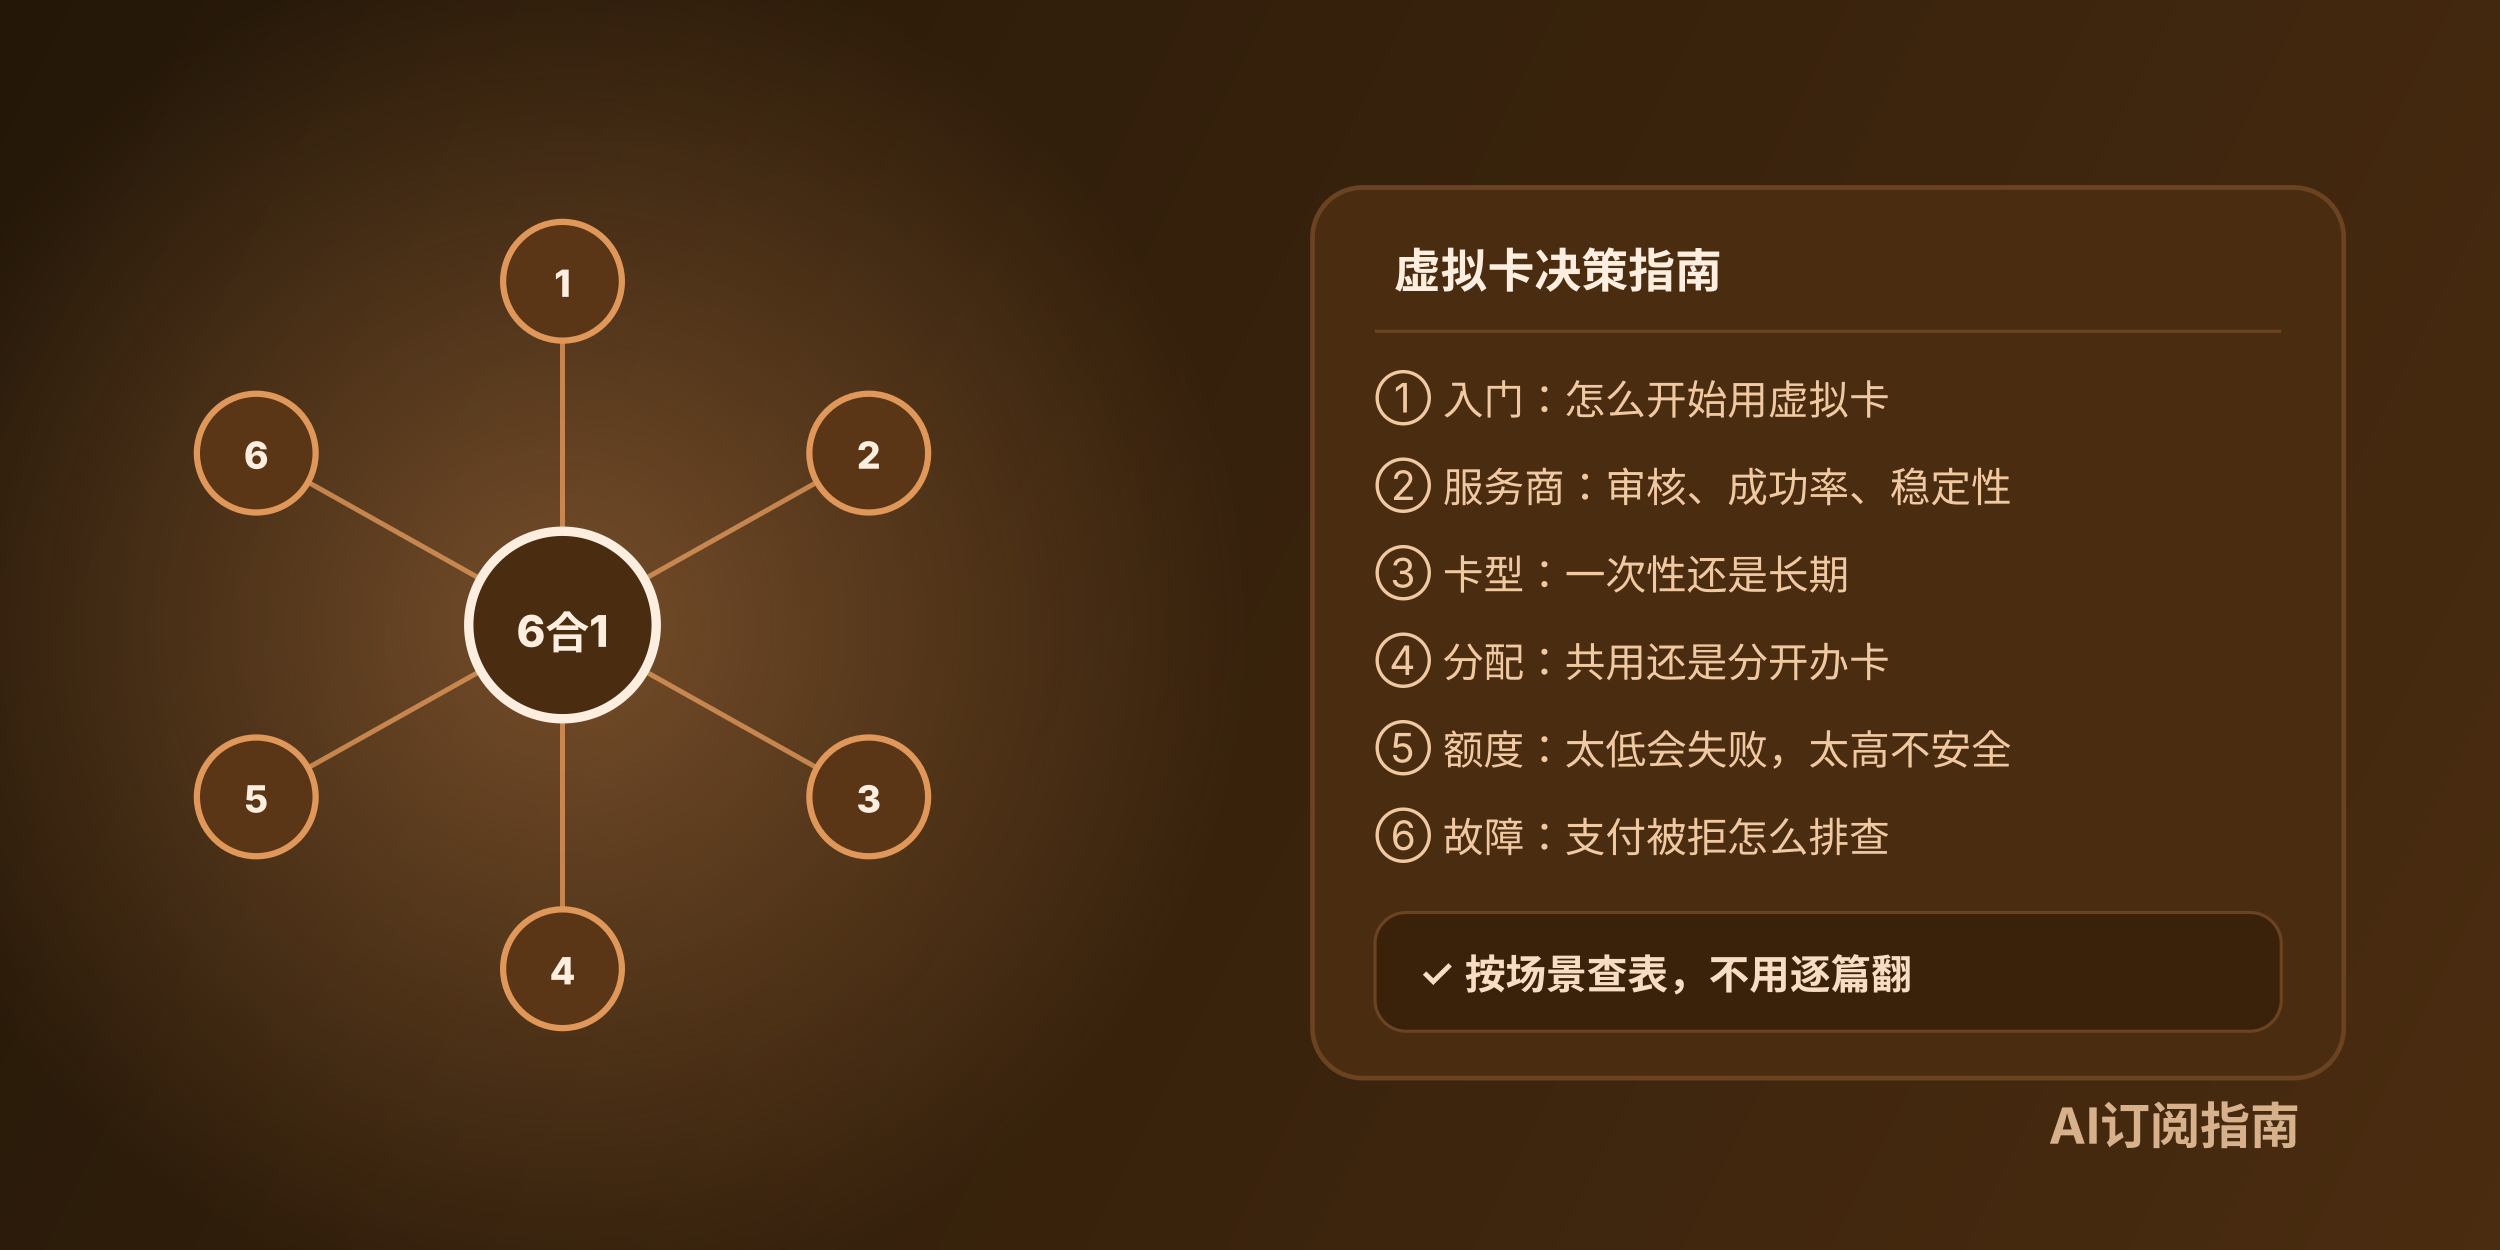
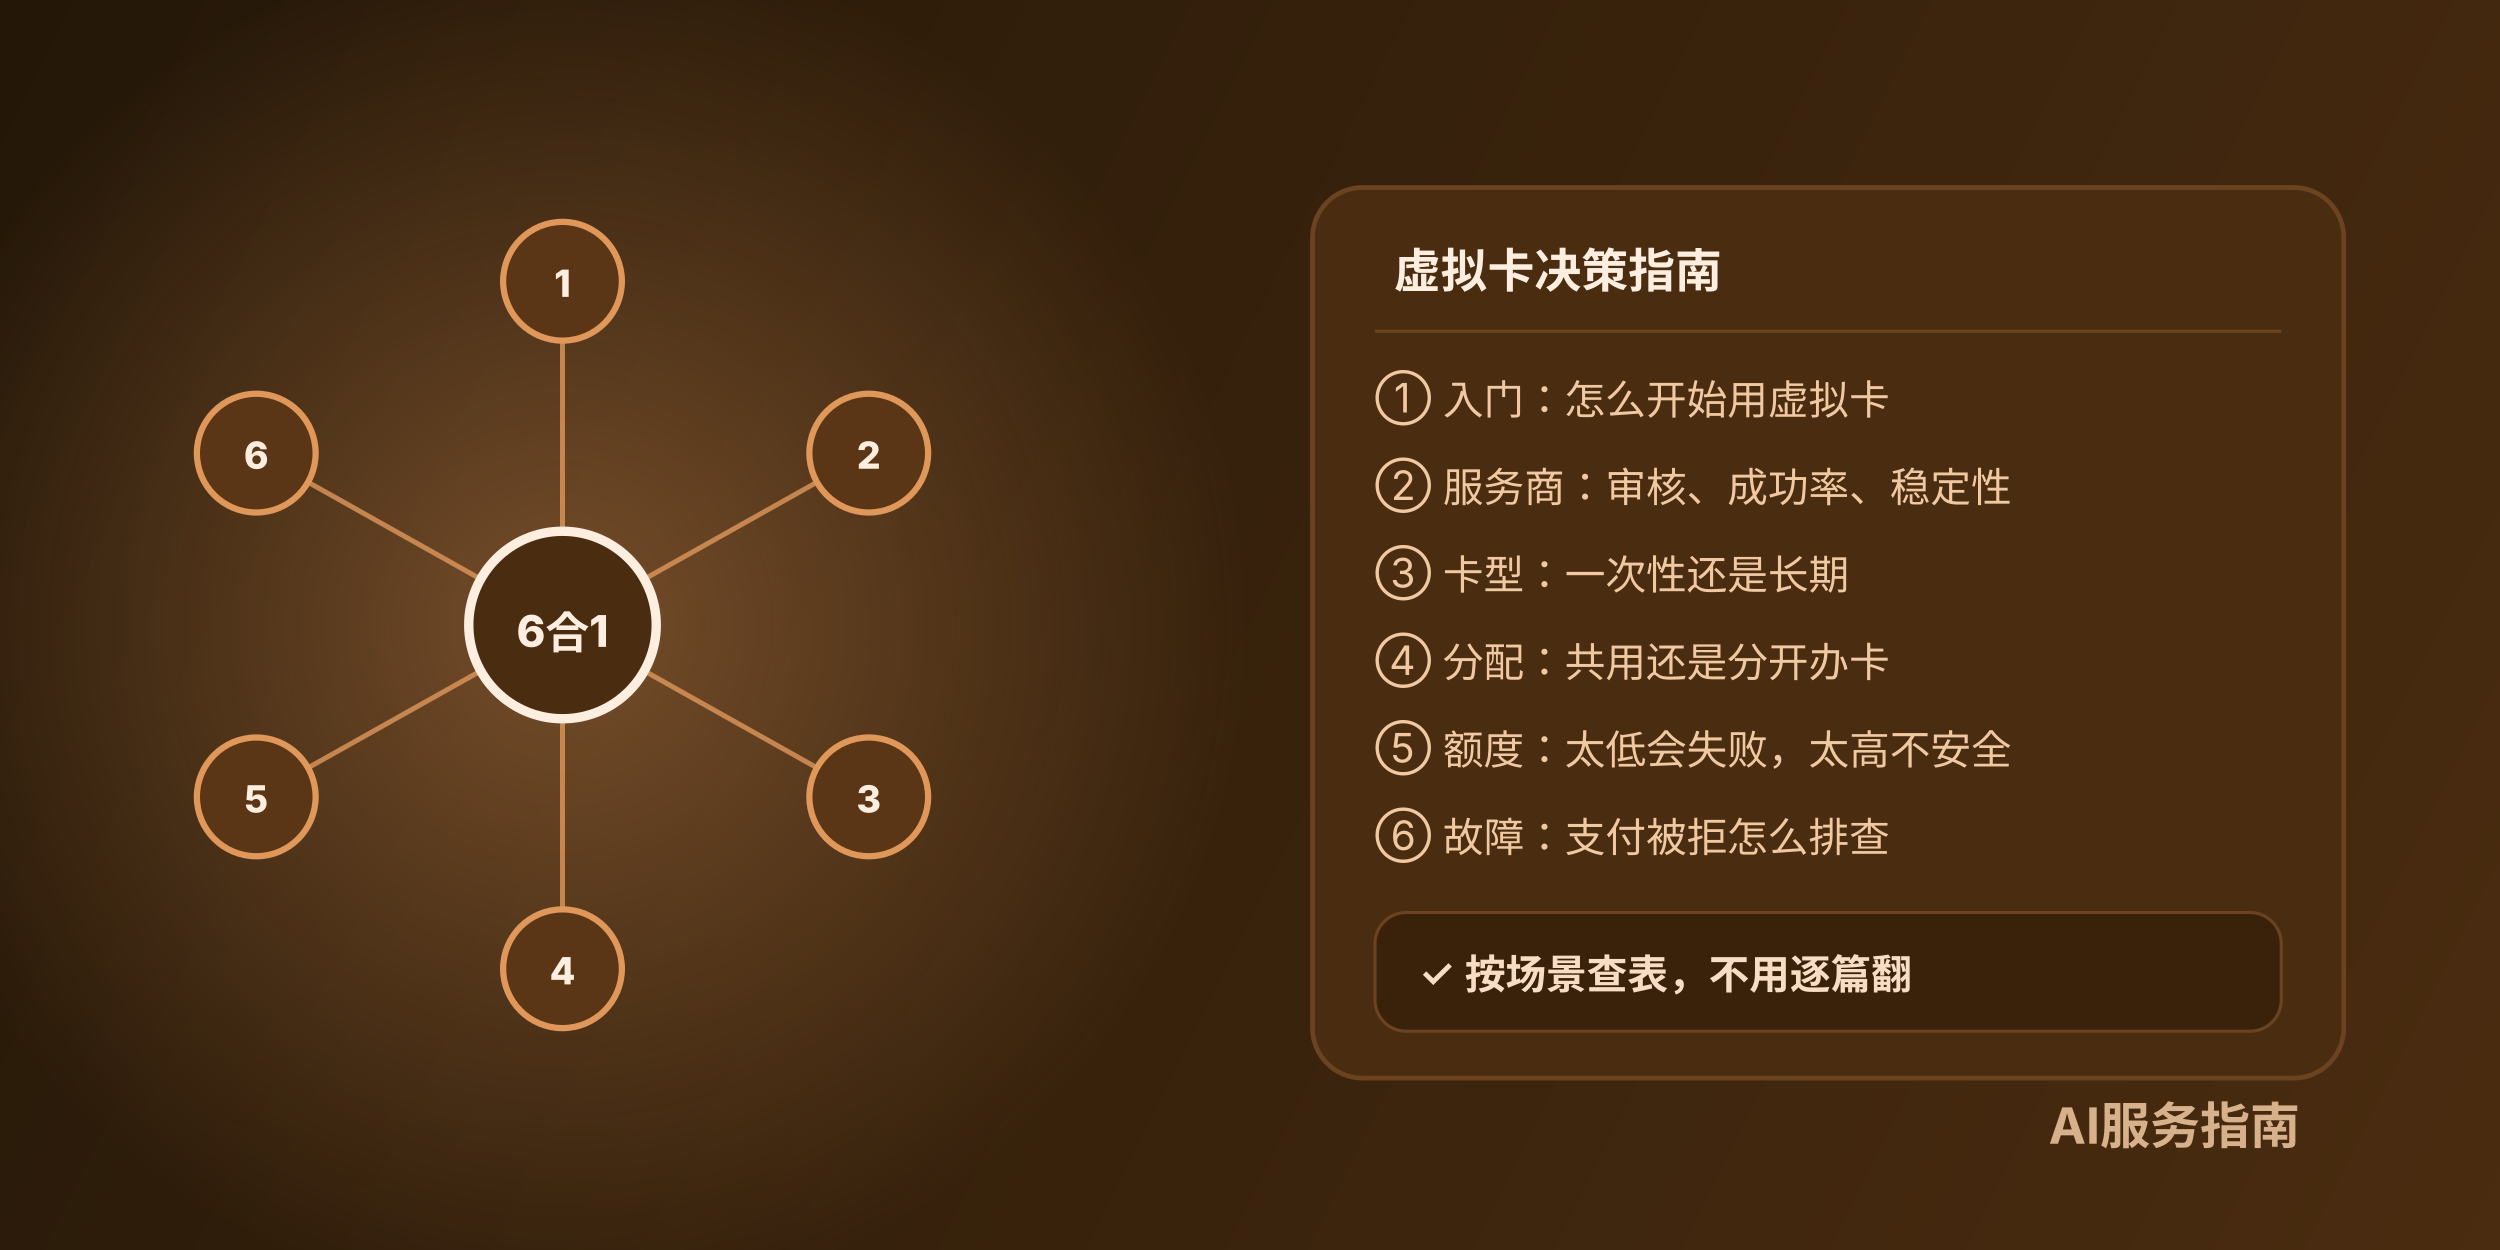
<svg xmlns="http://www.w3.org/2000/svg" viewBox="0 0 800 400" role="img" aria-label="AI订阅虚拟卡怎么选类型额度分配一次理清封面图">
  <defs>
    <linearGradient id="bgGradHub" x1="0" y1="0" x2="800" y2="400" gradientUnits="userSpaceOnUse">
      <stop offset="0" stop-color="#241708" />
      <stop offset="1" stop-color="#4a2c10" />
    </linearGradient>
    <radialGradient id="glowHub" cx="180" cy="200" r="220" gradientUnits="userSpaceOnUse">
      <stop offset="0" stop-color="#e0975a" stop-opacity="0.4" />
      <stop offset="1" stop-color="#e0975a" stop-opacity="0" />
    </radialGradient>
  </defs>
  <rect width="800" height="400" fill="url(#bgGradHub)" />
  <rect width="800" height="400" fill="url(#glowHub)" />
  <g stroke="#e0975a" stroke-width="1.6" opacity="0.8" fill="none">
    <line x1="180" y1="200" x2="180" y2="90" />
    <line x1="180" y1="200" x2="278" y2="145" />
    <line x1="180" y1="200" x2="278" y2="255" />
    <line x1="180" y1="200" x2="180" y2="310" />
    <line x1="180" y1="200" x2="82" y2="255" />
    <line x1="180" y1="200" x2="82" y2="145" />
  </g>
  <circle cx="180" cy="200" r="30" fill="#4a2c10" stroke="#fdeee0" stroke-width="3" />
  <text x="180" y="207" text-anchor="middle" font-family="-apple-system, 'Segoe UI', 'PingFang SC', 'Microsoft YaHei', sans-serif" font-size="14" font-weight="800" fill="#fdeee0">6合1</text>
  <g font-family="-apple-system, 'Segoe UI', 'PingFang SC', 'Microsoft YaHei', sans-serif" font-size="12" font-weight="800" fill="#fdeee0">
    <circle cx="180" cy="90" r="19" fill="#5a3616" stroke="#e0975a" stroke-width="2" />
    <text x="180" y="95" text-anchor="middle">1</text>
    <circle cx="278" cy="145" r="19" fill="#5a3616" stroke="#e0975a" stroke-width="2" />
    <text x="278" y="150" text-anchor="middle">2</text>
    <circle cx="278" cy="255" r="19" fill="#5a3616" stroke="#e0975a" stroke-width="2" />
    <text x="278" y="260" text-anchor="middle">3</text>
    <circle cx="180" cy="310" r="19" fill="#5a3616" stroke="#e0975a" stroke-width="2" />
    <text x="180" y="315" text-anchor="middle">4</text>
    <circle cx="82" cy="255" r="19" fill="#5a3616" stroke="#e0975a" stroke-width="2" />
    <text x="82" y="260" text-anchor="middle">5</text>
    <circle cx="82" cy="145" r="19" fill="#5a3616" stroke="#e0975a" stroke-width="2" />
    <text x="82" y="150" text-anchor="middle">6</text>
  </g>
-   <text x="736" y="366" text-anchor="end" font-family="-apple-system, 'Segoe UI', 'PingFang SC', 'Microsoft YaHei', sans-serif" font-size="16" font-weight="700" fill="#f0c9a2" opacity="0.85">AI订阅指南</text>
+   <text x="736" y="366" text-anchor="end" font-family="-apple-system, 'Segoe UI', 'PingFang SC', 'Microsoft YaHei', sans-serif" font-size="16" font-weight="700" fill="#f0c9a2" opacity="0.85">AI服务指南</text>
  <rect x="420" y="60" width="330" height="285" rx="16" fill="#4a2c10" stroke="#6b4321" stroke-width="1.5" />
  <text x="446" y="92" font-family="-apple-system, 'Segoe UI', 'PingFang SC', 'Microsoft YaHei', sans-serif" font-size="15" font-weight="800" fill="#fdeee0">虚拟卡决策指南</text>
  <line x1="440" y1="106" x2="730" y2="106" stroke="#6b4321" stroke-width="1" />
  <text x="440" y="132" font-family="-apple-system, 'Segoe UI', 'PingFang SC', 'Microsoft YaHei', sans-serif" font-size="13" fill="#f0c9a2">① 入门：怎么开始用虚拟卡</text>
  <text x="440" y="160" font-family="-apple-system, 'Segoe UI', 'PingFang SC', 'Microsoft YaHei', sans-serif" font-size="13" fill="#f0c9a2">② 服务商：审核、成功率、稳定性</text>
  <text x="440" y="188" font-family="-apple-system, 'Segoe UI', 'PingFang SC', 'Microsoft YaHei', sans-serif" font-size="13" fill="#f0c9a2">③ 卡型：一次性还是长期</text>
  <text x="440" y="216" font-family="-apple-system, 'Segoe UI', 'PingFang SC', 'Microsoft YaHei', sans-serif" font-size="13" fill="#f0c9a2">④ 分配：共用还是分开办卡</text>
  <text x="440" y="244" font-family="-apple-system, 'Segoe UI', 'PingFang SC', 'Microsoft YaHei', sans-serif" font-size="13" fill="#f0c9a2">⑤ 额度：太低会失败，太高不安全</text>
  <text x="440" y="272" font-family="-apple-system, 'Segoe UI', 'PingFang SC', 'Microsoft YaHei', sans-serif" font-size="13" fill="#f0c9a2">⑥ 故障：支付被拒怎么排查</text>
  <rect x="440" y="292" width="290" height="38" rx="10" fill="#3a2109" stroke="#6b4321" stroke-width="1" />
  <text x="454" y="316" font-family="-apple-system, 'Segoe UI', 'PingFang SC', 'Microsoft YaHei', sans-serif" font-size="13" font-weight="600" fill="#f6ddc4">✓ 按场景查表，不用逐篇翻</text>
</svg>
